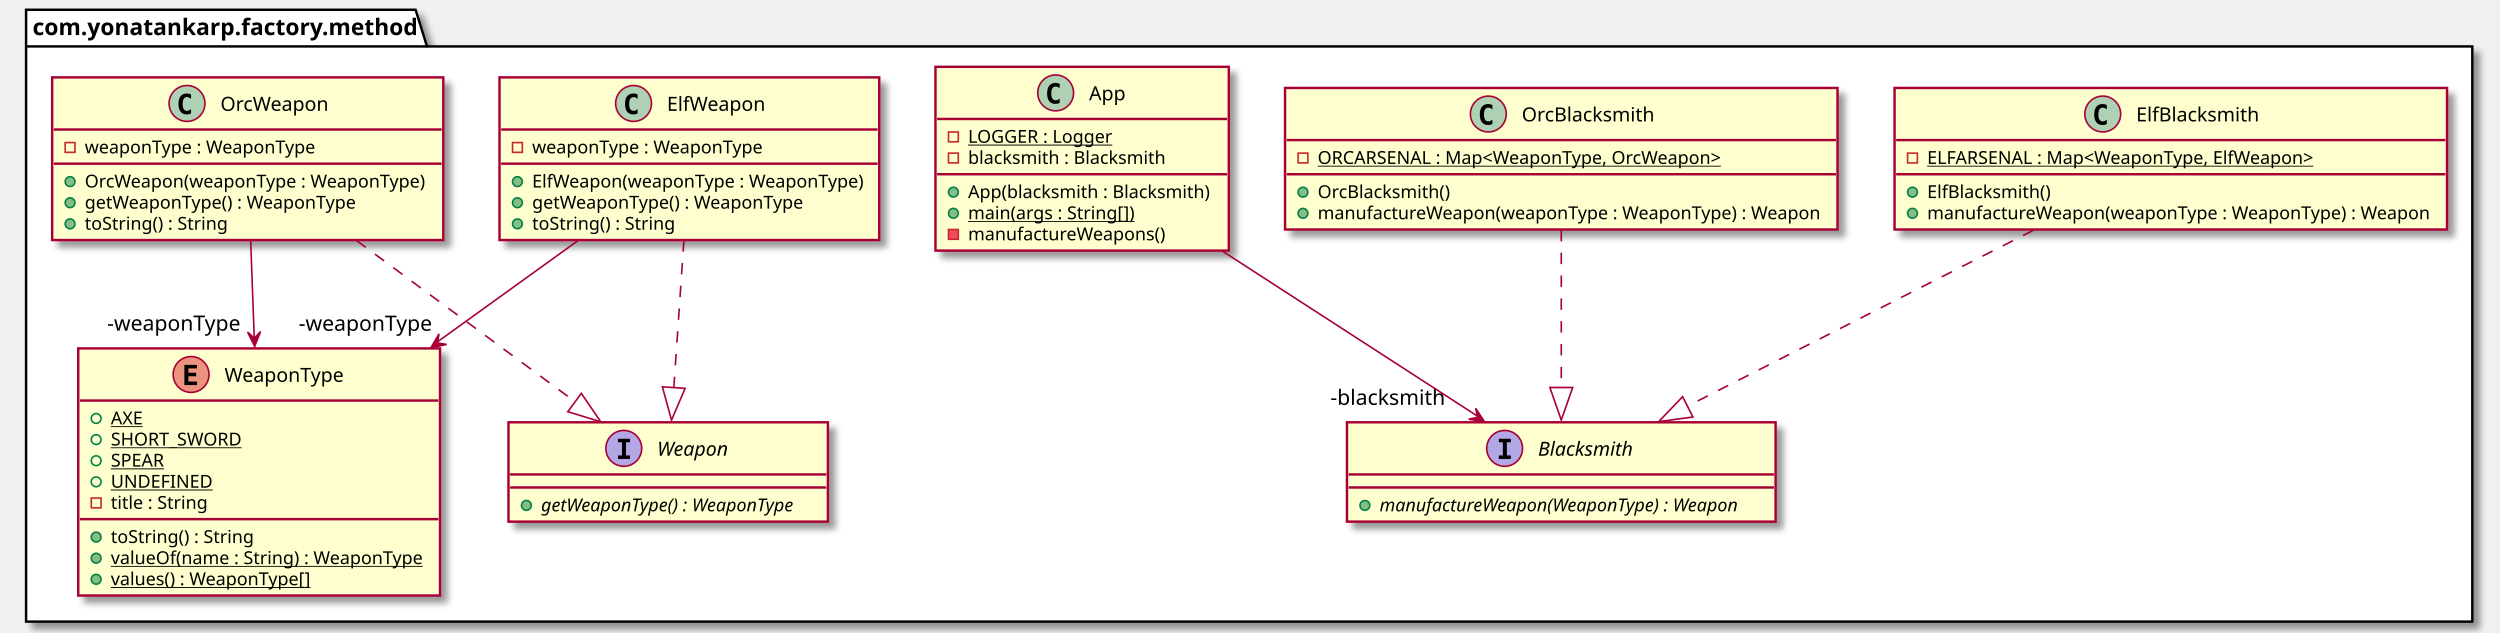
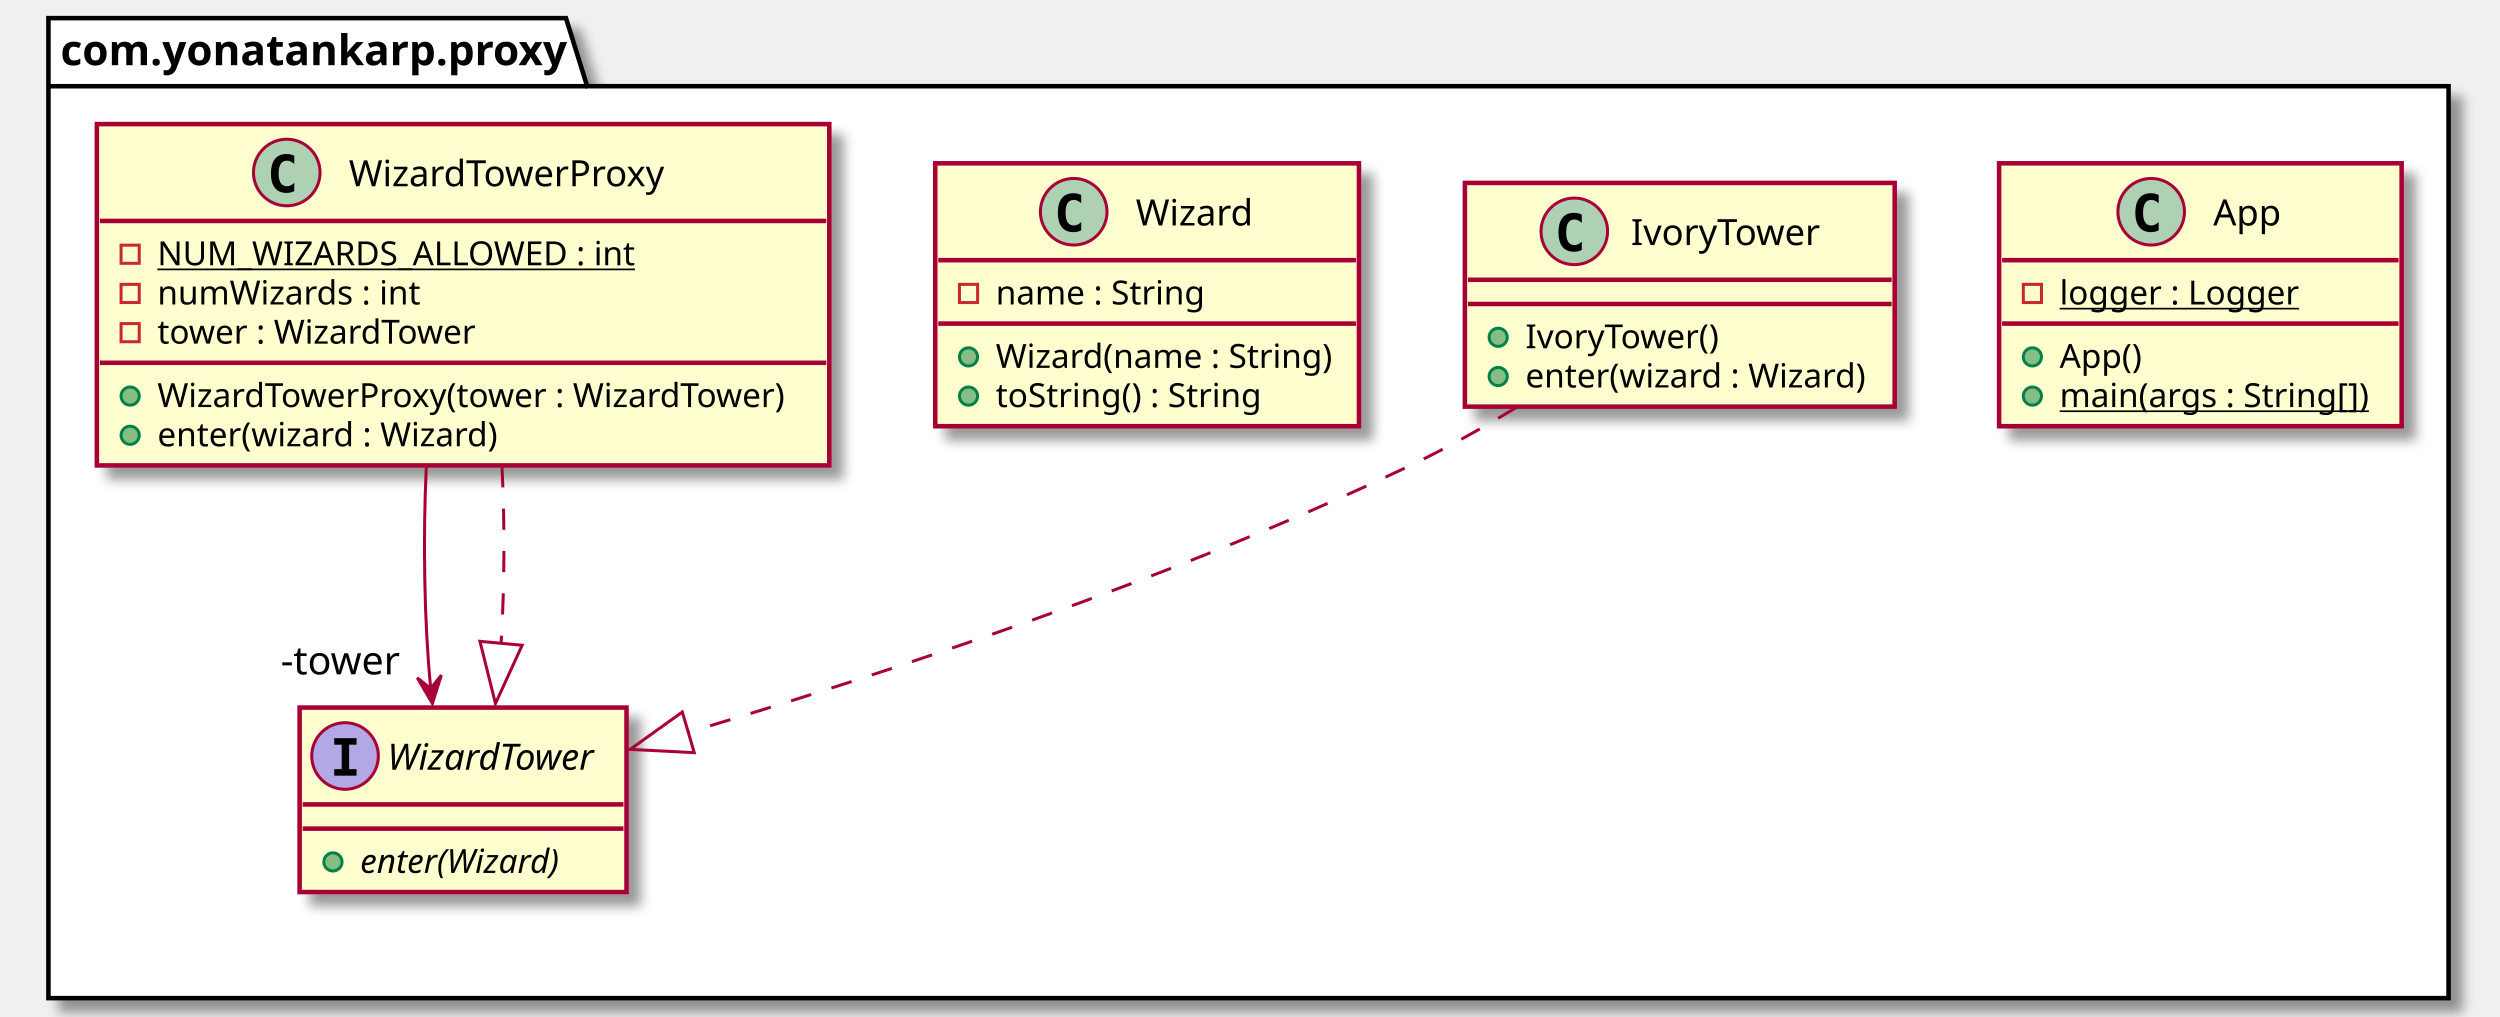
- <svg xmlns="http://www.w3.org/2000/svg" contentScriptType="application/ecmascript" contentStyleType="text/css" height="388px" preserveAspectRatio="none" style="width:1534px;height:388px;background:#FFFFFF;" version="1.1" viewBox="0 0 1534 388" width="1534px" zoomAndPan="magnify">
+ <svg xmlns="http://www.w3.org/2000/svg" contentScriptType="application/ecmascript" contentStyleType="text/css" height="336px" preserveAspectRatio="none" style="width:826px;height:336px;background:#FFFFFF;" version="1.1" viewBox="0 0 826 336" width="826px" zoomAndPan="magnify">
  <defs>
-     <filter height="300%" id="f18wukzvu3qzxq" width="300%" x="-1" y="-1">
+     <filter height="300%" id="f1hcaypa0hxiyr" width="300%" x="-1" y="-1">
      <feGaussianBlur result="blurOut" stdDeviation="2.0" />
      <feColorMatrix in="blurOut" result="blurOut2" type="matrix" values="0 0 0 0 0 0 0 0 0 0 0 0 0 0 0 0 0 0 .4 0" />
      <feOffset dx="4.0" dy="4.0" in="blurOut2" result="blurOut3" />
      <feBlend in="SourceGraphic" in2="blurOut3" mode="normal" />
    </filter>
  </defs>
  <g>
-     <polygon fill="#FFFFFF" filter="url(#f18wukzvu3qzxq)" points="16,6,255,6,262,28.488,1517,28.488,1517,381.42,16,381.42,16,6" style="stroke:#000000;stroke-width:1.5;" />
-     <line style="stroke:#000000;stroke-width:1.5;" x1="16" x2="262" y1="28.488" y2="28.488" />
-     <text fill="#000000" font-family="sans-serif" font-size="14" font-weight="bold" lengthAdjust="spacing" textLength="233" x="20" y="21.535">com.yonatankarp.factory.method</text>
-     <rect codeLine="2" fill="#FEFECE" filter="url(#f18wukzvu3qzxq)" height="112.775" id="App" style="stroke:#A80036;stroke-width:1.5;" width="180" x="574" y="41" />
-     <ellipse cx="647.75" cy="57" fill="#ADD1B2" rx="11" ry="11" style="stroke:#A80036;stroke-width:1.0;" />
-     <path d="M650.223,63.143 Q649.642,63.442 649.003,63.591 Q648.364,63.741 647.658,63.741 Q645.151,63.741 643.832,62.089 Q642.512,60.437 642.512,57.316 Q642.512,54.187 643.832,52.535 Q645.151,50.883 647.658,50.883 Q648.364,50.883 649.011,51.032 Q649.659,51.182 650.223,51.48 L650.223,54.203 Q649.592,53.622 648.999,53.352 Q648.405,53.083 647.774,53.083 Q646.43,53.083 645.745,54.149 Q645.06,55.216 645.06,57.316 Q645.06,59.408 645.745,60.474 Q646.43,61.541 647.774,61.541 Q648.405,61.541 648.999,61.271 Q649.592,61.002 650.223,60.42 Z " fill="#000000" />
-     <text fill="#000000" font-family="sans-serif" font-size="12" lengthAdjust="spacing" textLength="24" x="668.25" y="61.535">App</text>
-     <line style="stroke:#A80036;stroke-width:1.5;" x1="575" x2="753" y1="73" y2="73" />
-     <rect fill="none" height="6" style="stroke:#C82930;stroke-width:1.0;" width="6" x="582" y="81" />
-     <text fill="#000000" font-family="sans-serif" font-size="11" lengthAdjust="spacing" text-decoration="underline" textLength="91" x="594" y="87.635">LOGGER : Logger</text>
-     <rect fill="none" height="6" style="stroke:#C82930;stroke-width:1.0;" width="6" x="582" y="93.955" />
-     <text fill="#000000" font-family="sans-serif" font-size="11" lengthAdjust="spacing" textLength="124" x="594" y="100.59">blacksmith : Blacksmith</text>
-     <line style="stroke:#A80036;stroke-width:1.5;" x1="575" x2="753" y1="106.91" y2="106.91" />
-     <ellipse cx="585" cy="117.91" fill="#84BE84" rx="3" ry="3" style="stroke:#038048;stroke-width:1.0;" />
-     <text fill="#000000" font-family="sans-serif" font-size="11" lengthAdjust="spacing" textLength="154" x="594" y="121.545">App(blacksmith : Blacksmith)</text>
-     <ellipse cx="585" cy="130.865" fill="#84BE84" rx="3" ry="3" style="stroke:#038048;stroke-width:1.0;" />
-     <text fill="#000000" font-family="sans-serif" font-size="11" lengthAdjust="spacing" text-decoration="underline" textLength="107" x="594" y="134.5">main(args : String[])</text>
-     <rect fill="#F24D5C" height="6" style="stroke:#C82930;stroke-width:1.0;" width="6" x="582" y="140.82" />
-     <text fill="#000000" font-family="sans-serif" font-size="11" lengthAdjust="spacing" textLength="124" x="594" y="147.455">manufactureWeapons()</text>
-     <rect codeLine="9" fill="#FEFECE" filter="url(#f18wukzvu3qzxq)" height="60.955" id="Blacksmith" style="stroke:#A80036;stroke-width:1.5;" width="263" x="826.5" y="259.12" />
-     <ellipse cx="923.25" cy="275.12" fill="#B4A7E5" rx="11" ry="11" style="stroke:#A80036;stroke-width:1.0;" />
-     <path d="M919.678,271.385 L919.678,269.227 L927.057,269.227 L927.057,271.385 L924.592,271.385 L924.592,279.462 L927.057,279.462 L927.057,281.62 L919.678,281.62 L919.678,279.462 L922.143,279.462 L922.143,271.385 Z " fill="#000000" />
-     <text fill="#000000" font-family="sans-serif" font-size="12" font-style="italic" lengthAdjust="spacing" textLength="61" x="943.75" y="279.655">Blacksmith</text>
-     <line style="stroke:#A80036;stroke-width:1.5;" x1="827.5" x2="1088.5" y1="291.12" y2="291.12" />
-     <line style="stroke:#A80036;stroke-width:1.5;" x1="827.5" x2="1088.5" y1="299.12" y2="299.12" />
-     <ellipse cx="837.5" cy="310.12" fill="#84BE84" rx="3" ry="3" style="stroke:#038048;stroke-width:1.0;" />
-     <text fill="#000000" font-family="sans-serif" font-size="11" font-style="italic" lengthAdjust="spacing" textLength="237" x="846.5" y="313.755">manufactureWeapon(WeaponType) : Weapon</text>
-     <rect codeLine="12" fill="#FEFECE" filter="url(#f18wukzvu3qzxq)" height="86.865" id="ElfBlacksmith" style="stroke:#A80036;stroke-width:1.5;" width="339" x="1162.5" y="53.96" />
-     <ellipse cx="1290.25" cy="69.96" fill="#ADD1B2" rx="11" ry="11" style="stroke:#A80036;stroke-width:1.0;" />
-     <path d="M1292.723,76.103 Q1292.142,76.402 1291.503,76.551 Q1290.864,76.701 1290.158,76.701 Q1287.651,76.701 1286.332,75.049 Q1285.012,73.397 1285.012,70.276 Q1285.012,67.147 1286.332,65.495 Q1287.651,63.843 1290.158,63.843 Q1290.864,63.843 1291.511,63.992 Q1292.159,64.142 1292.723,64.441 L1292.723,67.163 Q1292.092,66.582 1291.499,66.312 Q1290.905,66.043 1290.274,66.043 Q1288.93,66.043 1288.245,67.109 Q1287.56,68.176 1287.56,70.276 Q1287.56,72.368 1288.245,73.434 Q1288.93,74.501 1290.274,74.501 Q1290.905,74.501 1291.499,74.231 Q1292.092,73.962 1292.723,73.38 Z " fill="#000000" />
-     <text fill="#000000" font-family="sans-serif" font-size="12" lengthAdjust="spacing" textLength="75" x="1310.75" y="74.495">ElfBlacksmith</text>
-     <line style="stroke:#A80036;stroke-width:1.5;" x1="1163.5" x2="1500.5" y1="85.96" y2="85.96" />
-     <rect fill="none" height="6" style="stroke:#C82930;stroke-width:1.0;" width="6" x="1170.5" y="93.96" />
-     <text fill="#000000" font-family="sans-serif" font-size="11" lengthAdjust="spacing" text-decoration="underline" textLength="245" x="1182.5" y="100.595">ELFARSENAL : Map&lt;WeaponType, ElfWeapon&gt;</text>
-     <line style="stroke:#A80036;stroke-width:1.5;" x1="1163.5" x2="1500.5" y1="106.915" y2="106.915" />
-     <ellipse cx="1173.5" cy="117.915" fill="#84BE84" rx="3" ry="3" style="stroke:#038048;stroke-width:1.0;" />
-     <text fill="#000000" font-family="sans-serif" font-size="11" lengthAdjust="spacing" textLength="78" x="1182.5" y="121.55">ElfBlacksmith()</text>
-     <ellipse cx="1173.5" cy="130.87" fill="#84BE84" rx="3" ry="3" style="stroke:#038048;stroke-width:1.0;" />
-     <text fill="#000000" font-family="sans-serif" font-size="11" lengthAdjust="spacing" textLength="313" x="1182.5" y="134.505">manufactureWeapon(weaponType : WeaponType) : Weapon</text>
-     <rect codeLine="17" fill="#FEFECE" filter="url(#f18wukzvu3qzxq)" height="99.82" id="ElfWeapon" style="stroke:#A80036;stroke-width:1.5;" width="233" x="306.5" y="47.48" />
-     <ellipse cx="388.75" cy="63.48" fill="#ADD1B2" rx="11" ry="11" style="stroke:#A80036;stroke-width:1.0;" />
-     <path d="M391.223,69.623 Q390.642,69.922 390.003,70.071 Q389.364,70.221 388.658,70.221 Q386.151,70.221 384.832,68.569 Q383.512,66.917 383.512,63.796 Q383.512,60.666 384.832,59.015 Q386.151,57.363 388.658,57.363 Q389.364,57.363 390.011,57.512 Q390.659,57.662 391.223,57.961 L391.223,60.683 Q390.592,60.102 389.999,59.832 Q389.405,59.562 388.774,59.562 Q387.43,59.562 386.745,60.629 Q386.06,61.696 386.06,63.796 Q386.06,65.888 386.745,66.954 Q387.43,68.021 388.774,68.021 Q389.405,68.021 389.999,67.751 Q390.592,67.481 391.223,66.9 Z " fill="#000000" />
-     <text fill="#000000" font-family="sans-serif" font-size="12" lengthAdjust="spacing" textLength="60" x="409.25" y="68.015">ElfWeapon</text>
-     <line style="stroke:#A80036;stroke-width:1.5;" x1="307.5" x2="538.5" y1="79.48" y2="79.48" />
-     <rect fill="none" height="6" style="stroke:#C82930;stroke-width:1.0;" width="6" x="314.5" y="87.48" />
-     <text fill="#000000" font-family="sans-serif" font-size="11" lengthAdjust="spacing" textLength="144" x="326.5" y="94.115">weaponType : WeaponType</text>
-     <line style="stroke:#A80036;stroke-width:1.5;" x1="307.5" x2="538.5" y1="100.435" y2="100.435" />
-     <ellipse cx="317.5" cy="111.435" fill="#84BE84" rx="3" ry="3" style="stroke:#038048;stroke-width:1.0;" />
-     <text fill="#000000" font-family="sans-serif" font-size="11" lengthAdjust="spacing" textLength="207" x="326.5" y="115.07">ElfWeapon(weaponType : WeaponType)</text>
-     <ellipse cx="317.5" cy="124.39" fill="#84BE84" rx="3" ry="3" style="stroke:#038048;stroke-width:1.0;" />
-     <text fill="#000000" font-family="sans-serif" font-size="11" lengthAdjust="spacing" textLength="170" x="326.5" y="128.025">getWeaponType() : WeaponType</text>
-     <ellipse cx="317.5" cy="137.345" fill="#84BE84" rx="3" ry="3" style="stroke:#038048;stroke-width:1.0;" />
-     <text fill="#000000" font-family="sans-serif" font-size="11" lengthAdjust="spacing" textLength="92" x="326.5" y="140.98">toString() : String</text>
-     <rect codeLine="23" fill="#FEFECE" filter="url(#f18wukzvu3qzxq)" height="86.865" id="OrcBlacksmith" style="stroke:#A80036;stroke-width:1.5;" width="339" x="788.5" y="53.96" />
-     <ellipse cx="913.25" cy="69.96" fill="#ADD1B2" rx="11" ry="11" style="stroke:#A80036;stroke-width:1.0;" />
-     <path d="M915.723,76.103 Q915.142,76.402 914.503,76.551 Q913.864,76.701 913.158,76.701 Q910.651,76.701 909.332,75.049 Q908.012,73.397 908.012,70.276 Q908.012,67.147 909.332,65.495 Q910.651,63.843 913.158,63.843 Q913.864,63.843 914.511,63.992 Q915.159,64.142 915.723,64.441 L915.723,67.163 Q915.092,66.582 914.499,66.312 Q913.905,66.043 913.274,66.043 Q911.93,66.043 911.245,67.109 Q910.56,68.176 910.56,70.276 Q910.56,72.368 911.245,73.434 Q911.93,74.501 913.274,74.501 Q913.905,74.501 914.499,74.231 Q915.092,73.962 915.723,73.38 Z " fill="#000000" />
-     <text fill="#000000" font-family="sans-serif" font-size="12" lengthAdjust="spacing" textLength="81" x="933.75" y="74.495">OrcBlacksmith</text>
-     <line style="stroke:#A80036;stroke-width:1.5;" x1="789.5" x2="1126.5" y1="85.96" y2="85.96" />
-     <rect fill="none" height="6" style="stroke:#C82930;stroke-width:1.0;" width="6" x="796.5" y="93.96" />
-     <text fill="#000000" font-family="sans-serif" font-size="11" lengthAdjust="spacing" text-decoration="underline" textLength="258" x="808.5" y="100.595">ORCARSENAL : Map&lt;WeaponType, OrcWeapon&gt;</text>
-     <line style="stroke:#A80036;stroke-width:1.5;" x1="789.5" x2="1126.5" y1="106.915" y2="106.915" />
-     <ellipse cx="799.5" cy="117.915" fill="#84BE84" rx="3" ry="3" style="stroke:#038048;stroke-width:1.0;" />
-     <text fill="#000000" font-family="sans-serif" font-size="11" lengthAdjust="spacing" textLength="85" x="808.5" y="121.55">OrcBlacksmith()</text>
-     <ellipse cx="799.5" cy="130.87" fill="#84BE84" rx="3" ry="3" style="stroke:#038048;stroke-width:1.0;" />
-     <text fill="#000000" font-family="sans-serif" font-size="11" lengthAdjust="spacing" textLength="313" x="808.5" y="134.505">manufactureWeapon(weaponType : WeaponType) : Weapon</text>
-     <rect codeLine="28" fill="#FEFECE" filter="url(#f18wukzvu3qzxq)" height="99.82" id="OrcWeapon" style="stroke:#A80036;stroke-width:1.5;" width="240" x="32" y="47.48" />
-     <ellipse cx="114.75" cy="63.48" fill="#ADD1B2" rx="11" ry="11" style="stroke:#A80036;stroke-width:1.0;" />
-     <path d="M117.223,69.623 Q116.642,69.922 116.003,70.071 Q115.364,70.221 114.658,70.221 Q112.151,70.221 110.832,68.569 Q109.512,66.917 109.512,63.796 Q109.512,60.666 110.832,59.015 Q112.151,57.363 114.658,57.363 Q115.364,57.363 116.011,57.512 Q116.659,57.662 117.223,57.961 L117.223,60.683 Q116.592,60.102 115.999,59.832 Q115.405,59.562 114.774,59.562 Q113.43,59.562 112.745,60.629 Q112.06,61.696 112.06,63.796 Q112.06,65.888 112.745,66.954 Q113.43,68.021 114.774,68.021 Q115.405,68.021 115.999,67.751 Q116.592,67.481 117.223,66.9 Z " fill="#000000" />
-     <text fill="#000000" font-family="sans-serif" font-size="12" lengthAdjust="spacing" textLength="66" x="135.25" y="68.015">OrcWeapon</text>
-     <line style="stroke:#A80036;stroke-width:1.5;" x1="33" x2="271" y1="79.48" y2="79.48" />
-     <rect fill="none" height="6" style="stroke:#C82930;stroke-width:1.0;" width="6" x="40" y="87.48" />
-     <text fill="#000000" font-family="sans-serif" font-size="11" lengthAdjust="spacing" textLength="144" x="52" y="94.115">weaponType : WeaponType</text>
-     <line style="stroke:#A80036;stroke-width:1.5;" x1="33" x2="271" y1="100.435" y2="100.435" />
-     <ellipse cx="43" cy="111.435" fill="#84BE84" rx="3" ry="3" style="stroke:#038048;stroke-width:1.0;" />
-     <text fill="#000000" font-family="sans-serif" font-size="11" lengthAdjust="spacing" textLength="214" x="52" y="115.07">OrcWeapon(weaponType : WeaponType)</text>
-     <ellipse cx="43" cy="124.39" fill="#84BE84" rx="3" ry="3" style="stroke:#038048;stroke-width:1.0;" />
-     <text fill="#000000" font-family="sans-serif" font-size="11" lengthAdjust="spacing" textLength="170" x="52" y="128.025">getWeaponType() : WeaponType</text>
-     <ellipse cx="43" cy="137.345" fill="#84BE84" rx="3" ry="3" style="stroke:#038048;stroke-width:1.0;" />
-     <text fill="#000000" font-family="sans-serif" font-size="11" lengthAdjust="spacing" textLength="92" x="52" y="140.98">toString() : String</text>
-     <rect codeLine="34" fill="#FEFECE" filter="url(#f18wukzvu3qzxq)" height="60.955" id="Weapon" style="stroke:#A80036;stroke-width:1.5;" width="196" x="312" y="259.12" />
-     <ellipse cx="382.75" cy="275.12" fill="#B4A7E5" rx="11" ry="11" style="stroke:#A80036;stroke-width:1.0;" />
-     <path d="M379.178,271.385 L379.178,269.227 L386.557,269.227 L386.557,271.385 L384.092,271.385 L384.092,279.462 L386.557,279.462 L386.557,281.62 L379.178,281.62 L379.178,279.462 L381.643,279.462 L381.643,271.385 Z " fill="#000000" />
-     <text fill="#000000" font-family="sans-serif" font-size="12" font-style="italic" lengthAdjust="spacing" textLength="46" x="403.25" y="279.655">Weapon</text>
-     <line style="stroke:#A80036;stroke-width:1.5;" x1="313" x2="507" y1="291.12" y2="291.12" />
-     <line style="stroke:#A80036;stroke-width:1.5;" x1="313" x2="507" y1="299.12" y2="299.12" />
-     <ellipse cx="323" cy="310.12" fill="#84BE84" rx="3" ry="3" style="stroke:#038048;stroke-width:1.0;" />
-     <text fill="#000000" font-family="sans-serif" font-size="11" font-style="italic" lengthAdjust="spacing" textLength="170" x="332" y="313.755">getWeaponType() : WeaponType</text>
-     <rect codeLine="37" fill="#FEFECE" filter="url(#f18wukzvu3qzxq)" height="151.641" id="WeaponType" style="stroke:#A80036;stroke-width:1.5;" width="222" x="48" y="213.78" />
-     <ellipse cx="117.25" cy="229.78" fill="#EB937F" rx="11" ry="11" style="stroke:#A80036;stroke-width:1.0;" />
-     <path d="M120.864,236.28 L113.144,236.28 L113.144,223.887 L120.864,223.887 L120.864,226.045 L115.593,226.045 L115.593,228.718 L120.366,228.718 L120.366,230.876 L115.593,230.876 L115.593,234.122 L120.864,234.122 Z " fill="#000000" />
-     <text fill="#000000" font-family="sans-serif" font-size="12" lengthAdjust="spacing" textLength="75" x="137.75" y="234.315">WeaponType</text>
-     <line style="stroke:#A80036;stroke-width:1.5;" x1="49" x2="269" y1="245.78" y2="245.78" />
-     <ellipse cx="59" cy="256.78" rx="3" ry="3" style="stroke:#038048;stroke-width:1.0;fill:none;" />
-     <text fill="#000000" font-family="sans-serif" font-size="11" lengthAdjust="spacing" text-decoration="underline" textLength="21" x="68" y="260.415">AXE</text>
-     <ellipse cx="59" cy="269.735" rx="3" ry="3" style="stroke:#038048;stroke-width:1.0;fill:none;" />
-     <text fill="#000000" font-family="sans-serif" font-size="11" lengthAdjust="spacing" text-decoration="underline" textLength="82" x="68" y="273.37">SHORT_SWORD</text>
-     <ellipse cx="59" cy="282.69" rx="3" ry="3" style="stroke:#038048;stroke-width:1.0;fill:none;" />
-     <text fill="#000000" font-family="sans-serif" font-size="11" lengthAdjust="spacing" text-decoration="underline" textLength="33" x="68" y="286.325">SPEAR</text>
-     <ellipse cx="59" cy="295.645" rx="3" ry="3" style="stroke:#038048;stroke-width:1.0;fill:none;" />
-     <text fill="#000000" font-family="sans-serif" font-size="11" lengthAdjust="spacing" text-decoration="underline" textLength="61" x="68" y="299.28">UNDEFINED</text>
-     <rect fill="none" height="6" style="stroke:#C82930;stroke-width:1.0;" width="6" x="56" y="305.6" />
-     <text fill="#000000" font-family="sans-serif" font-size="11" lengthAdjust="spacing" textLength="61" x="68" y="312.235">title : String</text>
-     <line style="stroke:#A80036;stroke-width:1.5;" x1="49" x2="269" y1="318.555" y2="318.555" />
-     <ellipse cx="59" cy="329.555" fill="#84BE84" rx="3" ry="3" style="stroke:#038048;stroke-width:1.0;" />
-     <text fill="#000000" font-family="sans-serif" font-size="11" lengthAdjust="spacing" textLength="92" x="68" y="333.19">toString() : String</text>
-     <ellipse cx="59" cy="342.51" fill="#84BE84" rx="3" ry="3" style="stroke:#038048;stroke-width:1.0;" />
-     <text fill="#000000" font-family="sans-serif" font-size="11" lengthAdjust="spacing" text-decoration="underline" textLength="196" x="68" y="346.145">valueOf(name : String) : WeaponType</text>
-     <ellipse cx="59" cy="355.466" fill="#84BE84" rx="3" ry="3" style="stroke:#038048;stroke-width:1.0;" />
-     <text fill="#000000" font-family="sans-serif" font-size="11" lengthAdjust="spacing" text-decoration="underline" textLength="127" x="68" y="359.1">values() : WeaponType[]</text>
-     <path codeLine="48" d="M354.67,147.62 C328.28,166.64 297.42,188.87 268.11,209.99 " fill="none" id="ElfWeapon-to-WeaponType" style="stroke:#A80036;stroke-width:1.0;" />
-     <polygon fill="#A80036" points="264.42,213.37,274.059,211.346,268.474,210.444,269.376,204.859,264.42,213.37" style="stroke:#A80036;stroke-width:1.0;" />
-     <text fill="#000000" font-family="sans-serif" font-size="13" lengthAdjust="spacing" textLength="86" x="183.274" y="202.973">-weaponType</text>
-     <path codeLine="49" d="M153.8,147.37 C154.48,165.79 155.27,187.24 156.03,207.79 " fill="none" id="OrcWeapon-to-WeaponType" style="stroke:#A80036;stroke-width:1.0;" />
-     <polygon fill="#A80036" points="156.24,212.55,159.902,203.407,156.054,207.554,151.908,203.705,156.24,212.55" style="stroke:#A80036;stroke-width:1.0;" />
-     <text fill="#000000" font-family="sans-serif" font-size="13" lengthAdjust="spacing" textLength="86" x="65.736" y="202.909">-weaponType</text>
-     <path codeLine="50" d="M750.22,154.18 C801.13,187.11 863.83,227.67 906.96,255.58 " fill="none" id="App-to-Blacksmith" style="stroke:#A80036;stroke-width:1.0;" />
-     <polygon fill="#A80036" points="910.86,258.75,905.472,250.506,906.661,256.036,901.13,257.224,910.86,258.75" style="stroke:#A80036;stroke-width:1.0;" />
-     <text fill="#000000" font-family="sans-serif" font-size="13" lengthAdjust="spacing" textLength="78" x="816.3" y="248.441">-blacksmith</text>
-     <path codeLine="51" d="M1247.6,141.32 C1183.85,173.74 1097.06,217.87 1035.16,249.36 " fill="none" id="ElfBlacksmith-to-Blacksmith" style="stroke:#A80036;stroke-width:1.0;stroke-dasharray:7.0,7.0;" />
-     <polygon fill="none" points="1038.8,255.87,1017.8,258.7,1032.45,243.39,1038.8,255.87" style="stroke:#A80036;stroke-width:1.0;" />
-     <path codeLine="52" d="M419.65,147.37 C417.75,175.17 415.38,209.9 413.46,237.96 " fill="none" id="ElfWeapon-to-Weapon" style="stroke:#A80036;stroke-width:1.0;stroke-dasharray:7.0,7.0;" />
-     <polygon fill="none" points="420.39,238.3,412.04,257.78,406.42,237.34,420.39,238.3" style="stroke:#A80036;stroke-width:1.0;" />
-     <path codeLine="53" d="M958,141.08 C958,169.76 958,207.69 958,237.91 " fill="none" id="OrcBlacksmith-to-Blacksmith" style="stroke:#A80036;stroke-width:1.0;stroke-dasharray:7.0,7.0;" />
-     <polygon fill="none" points="965,237.77,958,257.77,951,237.77,965,237.77" style="stroke:#A80036;stroke-width:1.0;" />
-     <path codeLine="54" d="M218.78,147.62 C260.4,178.31 313.38,217.37 353.01,246.59 " fill="none" id="OrcWeapon-to-Weapon" style="stroke:#A80036;stroke-width:1.0;stroke-dasharray:7.0,7.0;" />
-     <polygon fill="none" points="356.71,241.35,368.65,258.85,348.4,252.62,356.71,241.35" style="stroke:#A80036;stroke-width:1.0;" />
+     <polygon fill="#FFFFFF" filter="url(#f1hcaypa0hxiyr)" points="16,6,187,6,194,28.488,809,28.488,809,329.78,16,329.78,16,6" style="stroke:#000000;stroke-width:1.5;" />
+     <line style="stroke:#000000;stroke-width:1.5;" x1="16" x2="194" y1="28.488" y2="28.488" />
+     <text fill="#000000" font-family="sans-serif" font-size="14" font-weight="bold" lengthAdjust="spacing" textLength="165" x="20" y="21.535">com.yonatankarp.proxy</text>
+     <rect codeLine="2" fill="#FEFECE" filter="url(#f1hcaypa0hxiyr)" height="86.865" id="App" style="stroke:#A80036;stroke-width:1.5;" width="133" x="660.5" y="53.96" />
+     <ellipse cx="710.75" cy="69.96" fill="#ADD1B2" rx="11" ry="11" style="stroke:#A80036;stroke-width:1.0;" />
+     <path d="M713.223,76.103 Q712.642,76.402 712.003,76.551 Q711.364,76.701 710.658,76.701 Q708.151,76.701 706.832,75.049 Q705.512,73.397 705.512,70.276 Q705.512,67.147 706.832,65.495 Q708.151,63.843 710.658,63.843 Q711.364,63.843 712.011,63.992 Q712.659,64.142 713.223,64.441 L713.223,67.163 Q712.592,66.582 711.999,66.312 Q711.405,66.043 710.774,66.043 Q709.43,66.043 708.745,67.109 Q708.06,68.176 708.06,70.276 Q708.06,72.368 708.745,73.434 Q709.43,74.501 710.774,74.501 Q711.405,74.501 711.999,74.231 Q712.592,73.962 713.223,73.38 Z " fill="#000000" />
+     <text fill="#000000" font-family="sans-serif" font-size="12" lengthAdjust="spacing" textLength="24" x="731.25" y="74.495">App</text>
+     <line style="stroke:#A80036;stroke-width:1.5;" x1="661.5" x2="792.5" y1="85.96" y2="85.96" />
+     <rect fill="none" height="6" style="stroke:#C82930;stroke-width:1.0;" width="6" x="668.5" y="93.96" />
+     <text fill="#000000" font-family="sans-serif" font-size="11" lengthAdjust="spacing" text-decoration="underline" textLength="82" x="680.5" y="100.595">logger : Logger</text>
+     <line style="stroke:#A80036;stroke-width:1.5;" x1="661.5" x2="792.5" y1="106.915" y2="106.915" />
+     <ellipse cx="671.5" cy="117.915" fill="#84BE84" rx="3" ry="3" style="stroke:#038048;stroke-width:1.0;" />
+     <text fill="#000000" font-family="sans-serif" font-size="11" lengthAdjust="spacing" textLength="30" x="680.5" y="121.55">App()</text>
+     <ellipse cx="671.5" cy="130.87" fill="#84BE84" rx="3" ry="3" style="stroke:#038048;stroke-width:1.0;" />
+     <text fill="#000000" font-family="sans-serif" font-size="11" lengthAdjust="spacing" text-decoration="underline" textLength="107" x="680.5" y="134.505">main(args : String[])</text>
+     <rect codeLine="7" fill="#FEFECE" filter="url(#f1hcaypa0hxiyr)" height="73.91" id="IvoryTower" style="stroke:#A80036;stroke-width:1.5;" width="142" x="484" y="60.44" />
+     <ellipse cx="520.15" cy="76.44" fill="#ADD1B2" rx="11" ry="11" style="stroke:#A80036;stroke-width:1.0;" />
+     <path d="M522.623,82.583 Q522.042,82.882 521.403,83.031 Q520.764,83.181 520.058,83.181 Q517.551,83.181 516.231,81.529 Q514.912,79.877 514.912,76.756 Q514.912,73.626 516.231,71.975 Q517.551,70.323 520.058,70.323 Q520.764,70.323 521.411,70.472 Q522.059,70.622 522.623,70.921 L522.623,73.643 Q521.992,73.062 521.399,72.792 Q520.805,72.522 520.174,72.522 Q518.83,72.522 518.145,73.589 Q517.46,74.656 517.46,76.756 Q517.46,78.848 518.145,79.914 Q518.83,80.981 520.174,80.981 Q520.805,80.981 521.399,80.711 Q521.992,80.442 522.623,79.86 Z " fill="#000000" />
+     <text fill="#000000" font-family="sans-serif" font-size="12" lengthAdjust="spacing" textLength="63" x="538.85" y="80.975">IvoryTower</text>
+     <line style="stroke:#A80036;stroke-width:1.5;" x1="485" x2="625" y1="92.44" y2="92.44" />
+     <line style="stroke:#A80036;stroke-width:1.5;" x1="485" x2="625" y1="100.44" y2="100.44" />
+     <ellipse cx="495" cy="111.44" fill="#84BE84" rx="3" ry="3" style="stroke:#038048;stroke-width:1.0;" />
+     <text fill="#000000" font-family="sans-serif" font-size="11" lengthAdjust="spacing" textLength="68" x="504" y="115.075">IvoryTower()</text>
+     <ellipse cx="495" cy="124.395" fill="#84BE84" rx="3" ry="3" style="stroke:#038048;stroke-width:1.0;" />
+     <text fill="#000000" font-family="sans-serif" font-size="11" lengthAdjust="spacing" textLength="116" x="504" y="128.03">enter(wizard : Wizard)</text>
+     <rect codeLine="11" fill="#FEFECE" filter="url(#f1hcaypa0hxiyr)" height="86.865" id="Wizard" style="stroke:#A80036;stroke-width:1.5;" width="140" x="309" y="53.96" />
+     <ellipse cx="354.75" cy="69.96" fill="#ADD1B2" rx="11" ry="11" style="stroke:#A80036;stroke-width:1.0;" />
+     <path d="M357.223,76.103 Q356.642,76.402 356.003,76.551 Q355.364,76.701 354.658,76.701 Q352.151,76.701 350.832,75.049 Q349.512,73.397 349.512,70.276 Q349.512,67.147 350.832,65.495 Q352.151,63.843 354.658,63.843 Q355.364,63.843 356.011,63.992 Q356.659,64.142 357.223,64.441 L357.223,67.163 Q356.592,66.582 355.999,66.312 Q355.405,66.043 354.774,66.043 Q353.43,66.043 352.745,67.109 Q352.06,68.176 352.06,70.276 Q352.06,72.368 352.745,73.434 Q353.43,74.501 354.774,74.501 Q355.405,74.501 355.999,74.231 Q356.592,73.962 357.223,73.38 Z " fill="#000000" />
+     <text fill="#000000" font-family="sans-serif" font-size="12" lengthAdjust="spacing" textLength="40" x="375.25" y="74.495">Wizard</text>
+     <line style="stroke:#A80036;stroke-width:1.5;" x1="310" x2="448" y1="85.96" y2="85.96" />
+     <rect fill="none" height="6" style="stroke:#C82930;stroke-width:1.0;" width="6" x="317" y="93.96" />
+     <text fill="#000000" font-family="sans-serif" font-size="11" lengthAdjust="spacing" textLength="70" x="329" y="100.595">name : String</text>
+     <line style="stroke:#A80036;stroke-width:1.5;" x1="310" x2="448" y1="106.915" y2="106.915" />
+     <ellipse cx="320" cy="117.915" fill="#84BE84" rx="3" ry="3" style="stroke:#038048;stroke-width:1.0;" />
+     <text fill="#000000" font-family="sans-serif" font-size="11" lengthAdjust="spacing" textLength="114" x="329" y="121.55">Wizard(name : String)</text>
+     <ellipse cx="320" cy="130.87" fill="#84BE84" rx="3" ry="3" style="stroke:#038048;stroke-width:1.0;" />
+     <text fill="#000000" font-family="sans-serif" font-size="11" lengthAdjust="spacing" textLength="92" x="329" y="134.505">toString() : String</text>
+     <rect codeLine="16" fill="#FEFECE" filter="url(#f1hcaypa0hxiyr)" height="60.955" id="WizardTower" style="stroke:#A80036;stroke-width:1.5;" width="108" x="99" y="233.78" />
+     <ellipse cx="114" cy="249.78" fill="#B4A7E5" rx="11" ry="11" style="stroke:#A80036;stroke-width:1.0;" />
+     <path d="M110.428,246.045 L110.428,243.887 L117.807,243.887 L117.807,246.045 L115.342,246.045 L115.342,254.122 L117.807,254.122 L117.807,256.28 L110.428,256.28 L110.428,254.122 L112.893,254.122 L112.893,246.045 Z " fill="#000000" />
+     <text fill="#000000" font-family="sans-serif" font-size="12" font-style="italic" lengthAdjust="spacing" textLength="76" x="128" y="254.315">WizardTower</text>
+     <line style="stroke:#A80036;stroke-width:1.5;" x1="100" x2="206" y1="265.78" y2="265.78" />
+     <line style="stroke:#A80036;stroke-width:1.5;" x1="100" x2="206" y1="273.78" y2="273.78" />
+     <ellipse cx="110" cy="284.78" fill="#84BE84" rx="3" ry="3" style="stroke:#038048;stroke-width:1.0;" />
+     <text fill="#000000" font-family="sans-serif" font-size="11" font-style="italic" lengthAdjust="spacing" textLength="72" x="119" y="288.415">enter(Wizard)</text>
+     <rect codeLine="19" fill="#FEFECE" filter="url(#f1hcaypa0hxiyr)" height="112.775" id="WizardTowerProxy" style="stroke:#A80036;stroke-width:1.5;" width="242" x="32" y="41" />
+     <ellipse cx="94.75" cy="57" fill="#ADD1B2" rx="11" ry="11" style="stroke:#A80036;stroke-width:1.0;" />
+     <path d="M97.223,63.143 Q96.642,63.442 96.003,63.591 Q95.364,63.741 94.658,63.741 Q92.151,63.741 90.832,62.089 Q89.512,60.437 89.512,57.316 Q89.512,54.187 90.832,52.535 Q92.151,50.883 94.658,50.883 Q95.364,50.883 96.011,51.032 Q96.659,51.182 97.223,51.48 L97.223,54.203 Q96.592,53.622 95.999,53.352 Q95.405,53.083 94.774,53.083 Q93.43,53.083 92.745,54.149 Q92.06,55.216 92.06,57.316 Q92.06,59.408 92.745,60.474 Q93.43,61.541 94.774,61.541 Q95.405,61.541 95.999,61.271 Q96.592,61.002 97.223,60.42 Z " fill="#000000" />
+     <text fill="#000000" font-family="sans-serif" font-size="12" lengthAdjust="spacing" textLength="108" x="115.25" y="61.535">WizardTowerProxy</text>
+     <line style="stroke:#A80036;stroke-width:1.5;" x1="33" x2="273" y1="73" y2="73" />
+     <rect fill="none" height="6" style="stroke:#C82930;stroke-width:1.0;" width="6" x="40" y="81" />
+     <text fill="#000000" font-family="sans-serif" font-size="11" lengthAdjust="spacing" text-decoration="underline" textLength="160" x="52" y="87.635">NUM_WIZARDS_ALLOWED : int</text>
+     <rect fill="none" height="6" style="stroke:#C82930;stroke-width:1.0;" width="6" x="40" y="93.955" />
+     <text fill="#000000" font-family="sans-serif" font-size="11" lengthAdjust="spacing" textLength="89" x="52" y="100.59">numWizards : int</text>
+     <rect fill="none" height="6" style="stroke:#C82930;stroke-width:1.0;" width="6" x="40" y="106.91" />
+     <text fill="#000000" font-family="sans-serif" font-size="11" lengthAdjust="spacing" textLength="108" x="52" y="113.545">tower : WizardTower</text>
+     <line style="stroke:#A80036;stroke-width:1.5;" x1="33" x2="273" y1="119.865" y2="119.865" />
+     <ellipse cx="43" cy="130.865" fill="#84BE84" rx="3" ry="3" style="stroke:#038048;stroke-width:1.0;" />
+     <text fill="#000000" font-family="sans-serif" font-size="11" lengthAdjust="spacing" textLength="216" x="52" y="134.5">WizardTowerProxy(tower : WizardTower)</text>
+     <ellipse cx="43" cy="143.82" fill="#84BE84" rx="3" ry="3" style="stroke:#038048;stroke-width:1.0;" />
+     <text fill="#000000" font-family="sans-serif" font-size="11" lengthAdjust="spacing" textLength="116" x="52" y="147.455">enter(wizard : Wizard)</text>
+     <path codeLine="27" d="M140.86,154.05 C139.7,178.36 140.19,206.14 142.32,227.53 " fill="none" id="WizardTowerProxy-to-WizardTower" style="stroke:#A80036;stroke-width:1.0;" />
+     <polygon fill="#A80036" points="142.86,232.45,145.833,223.06,142.303,227.481,137.882,223.952,142.86,232.45" style="stroke:#A80036;stroke-width:1.0;" />
+     <text fill="#000000" font-family="sans-serif" font-size="13" lengthAdjust="spacing" textLength="43" x="92.753" y="222.824">-tower</text>
+     <path codeLine="29" d="M165.85,154.05 C166.81,173.01 166.71,194.09 165.55,212.6 " fill="none" id="WizardTowerProxy-to-WizardTower-1" style="stroke:#A80036;stroke-width:1.0;stroke-dasharray:7.0,7.0;" />
+     <polygon fill="none" points="172.52,213.19,163.7,232.45,158.58,211.89,172.52,213.19" style="stroke:#A80036;stroke-width:1.0;" />
+     <path codeLine="28" d="M501,134.63 C489.7,141.47 477.66,148.21 466,153.78 C387.12,191.48 291.61,222.83 227.01,242.08 " fill="none" id="IvoryTower-to-WizardTower" style="stroke:#A80036;stroke-width:1.0;stroke-dasharray:7.0,7.0;" />
+     <polygon fill="none" points="229.38,248.68,208.21,247.59,225.43,235.25,229.38,248.68" style="stroke:#A80036;stroke-width:1.0;" />
  </g>
</svg>
